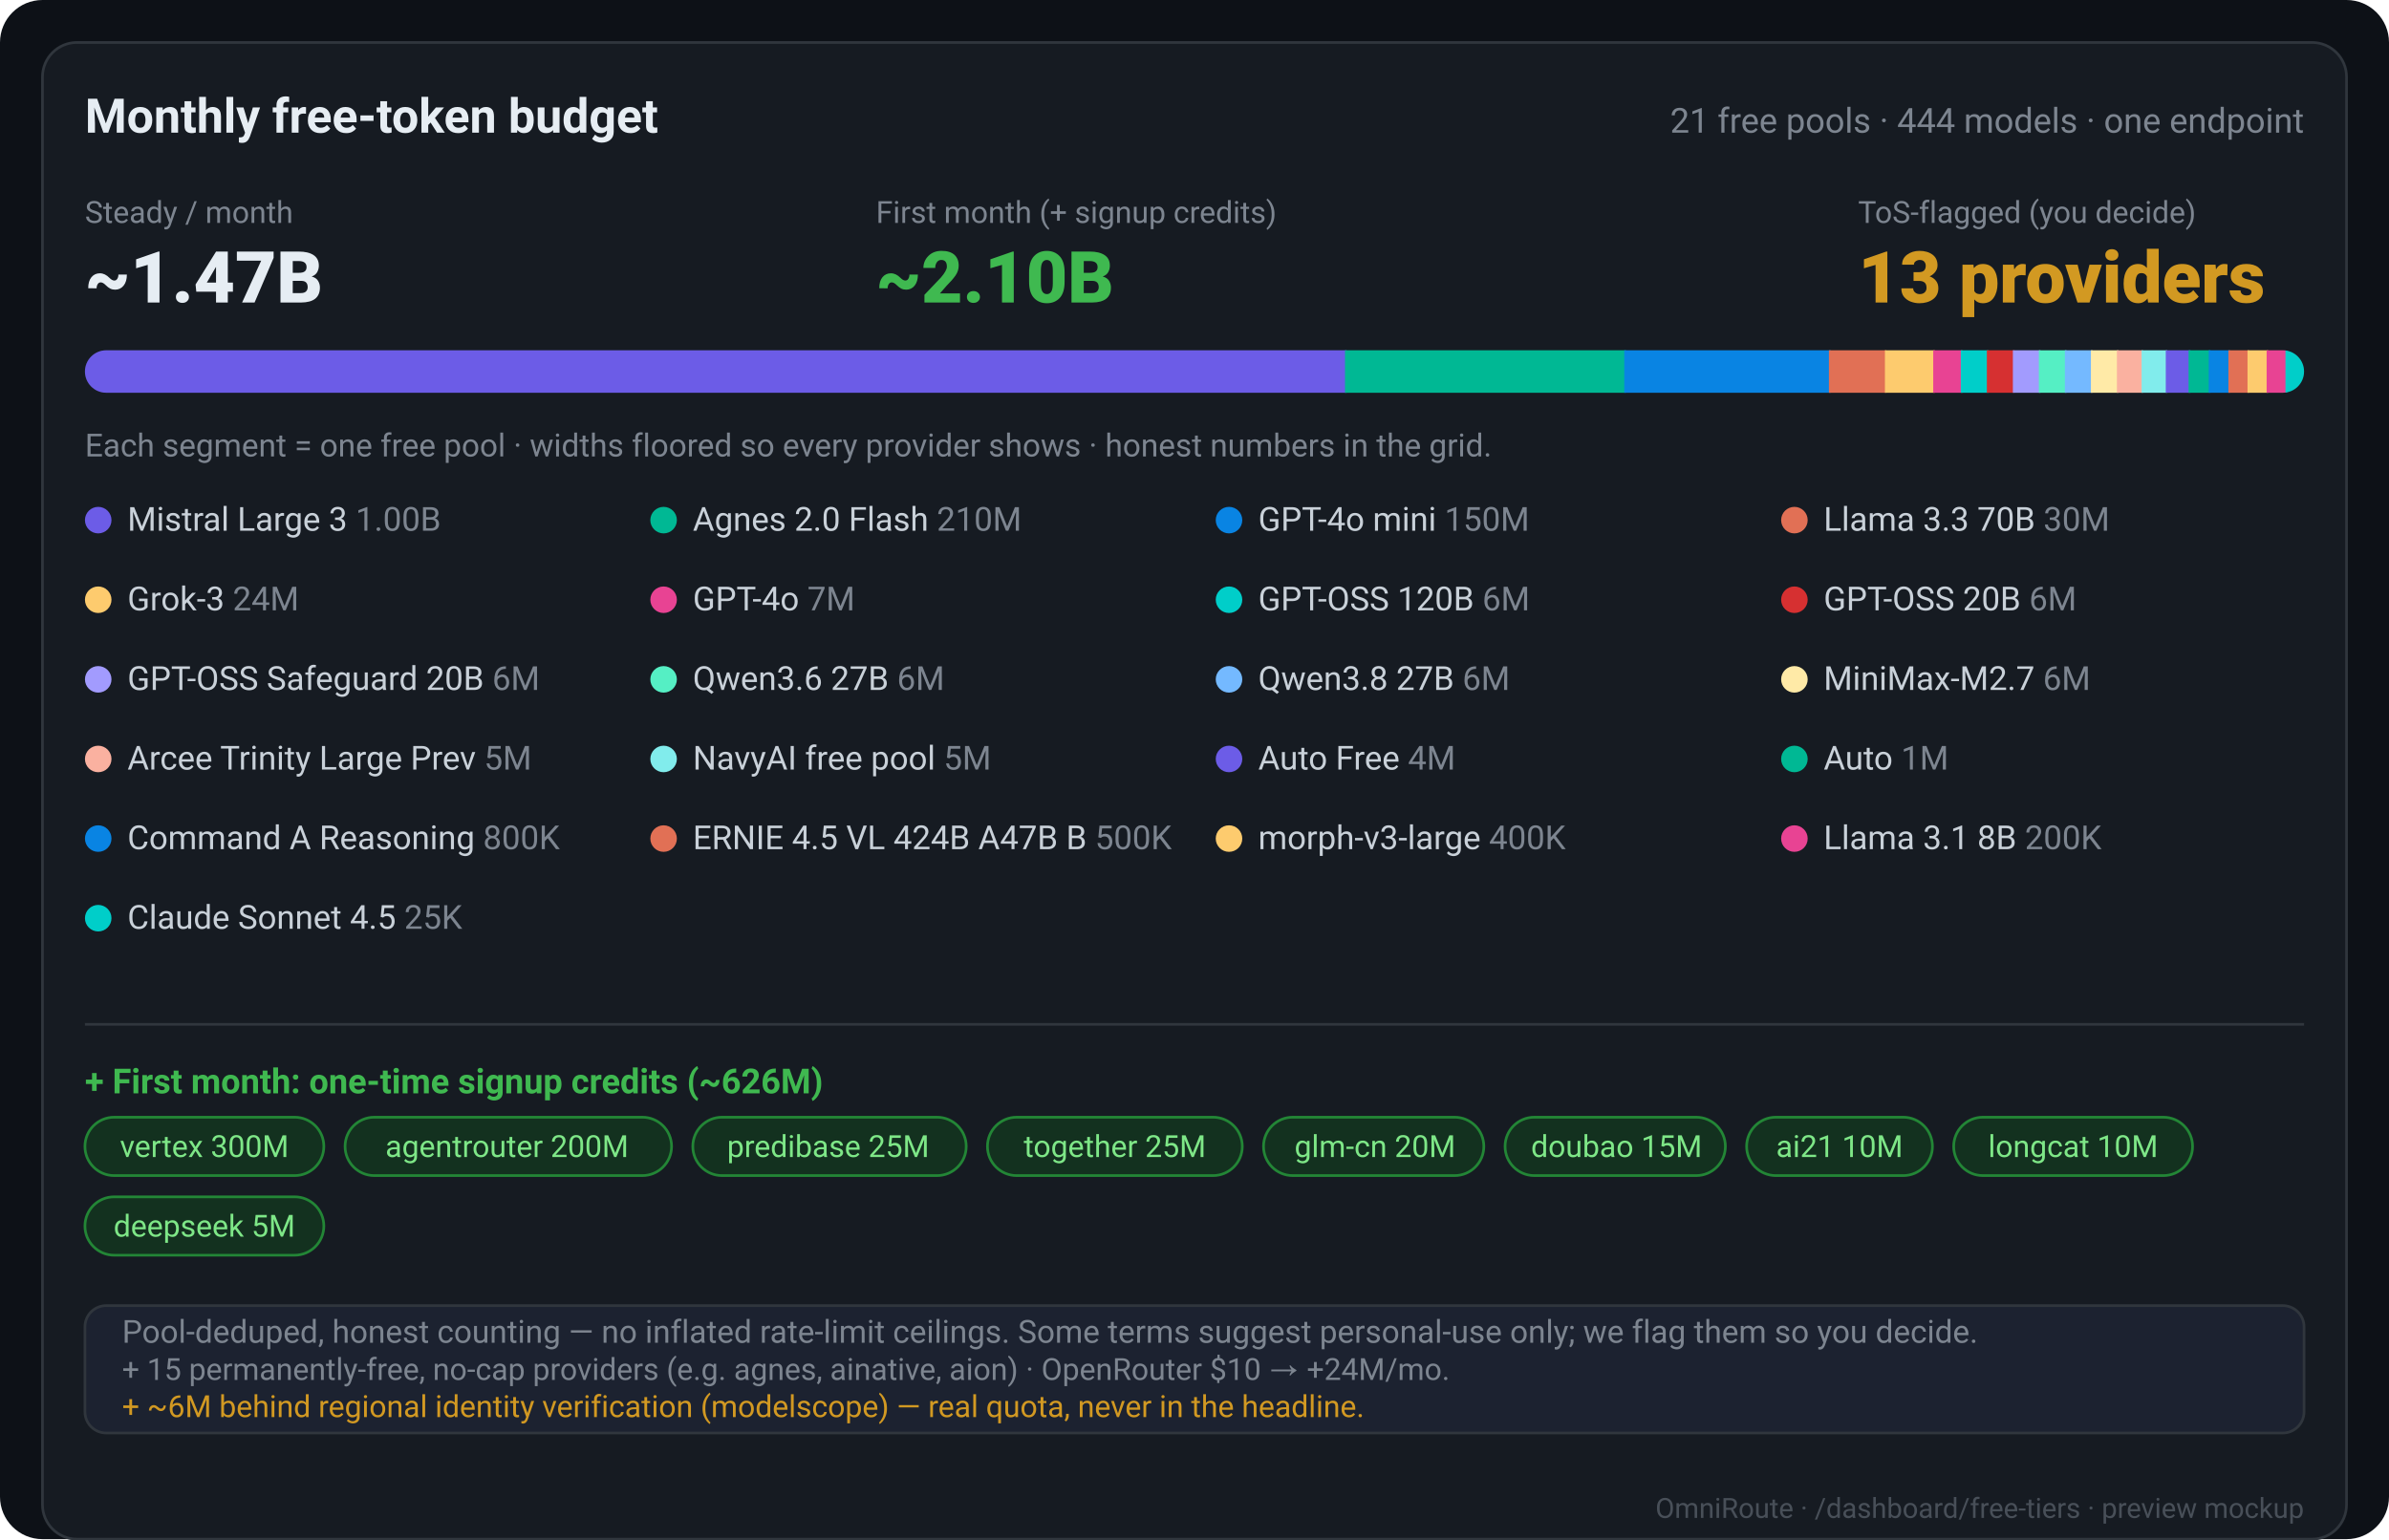
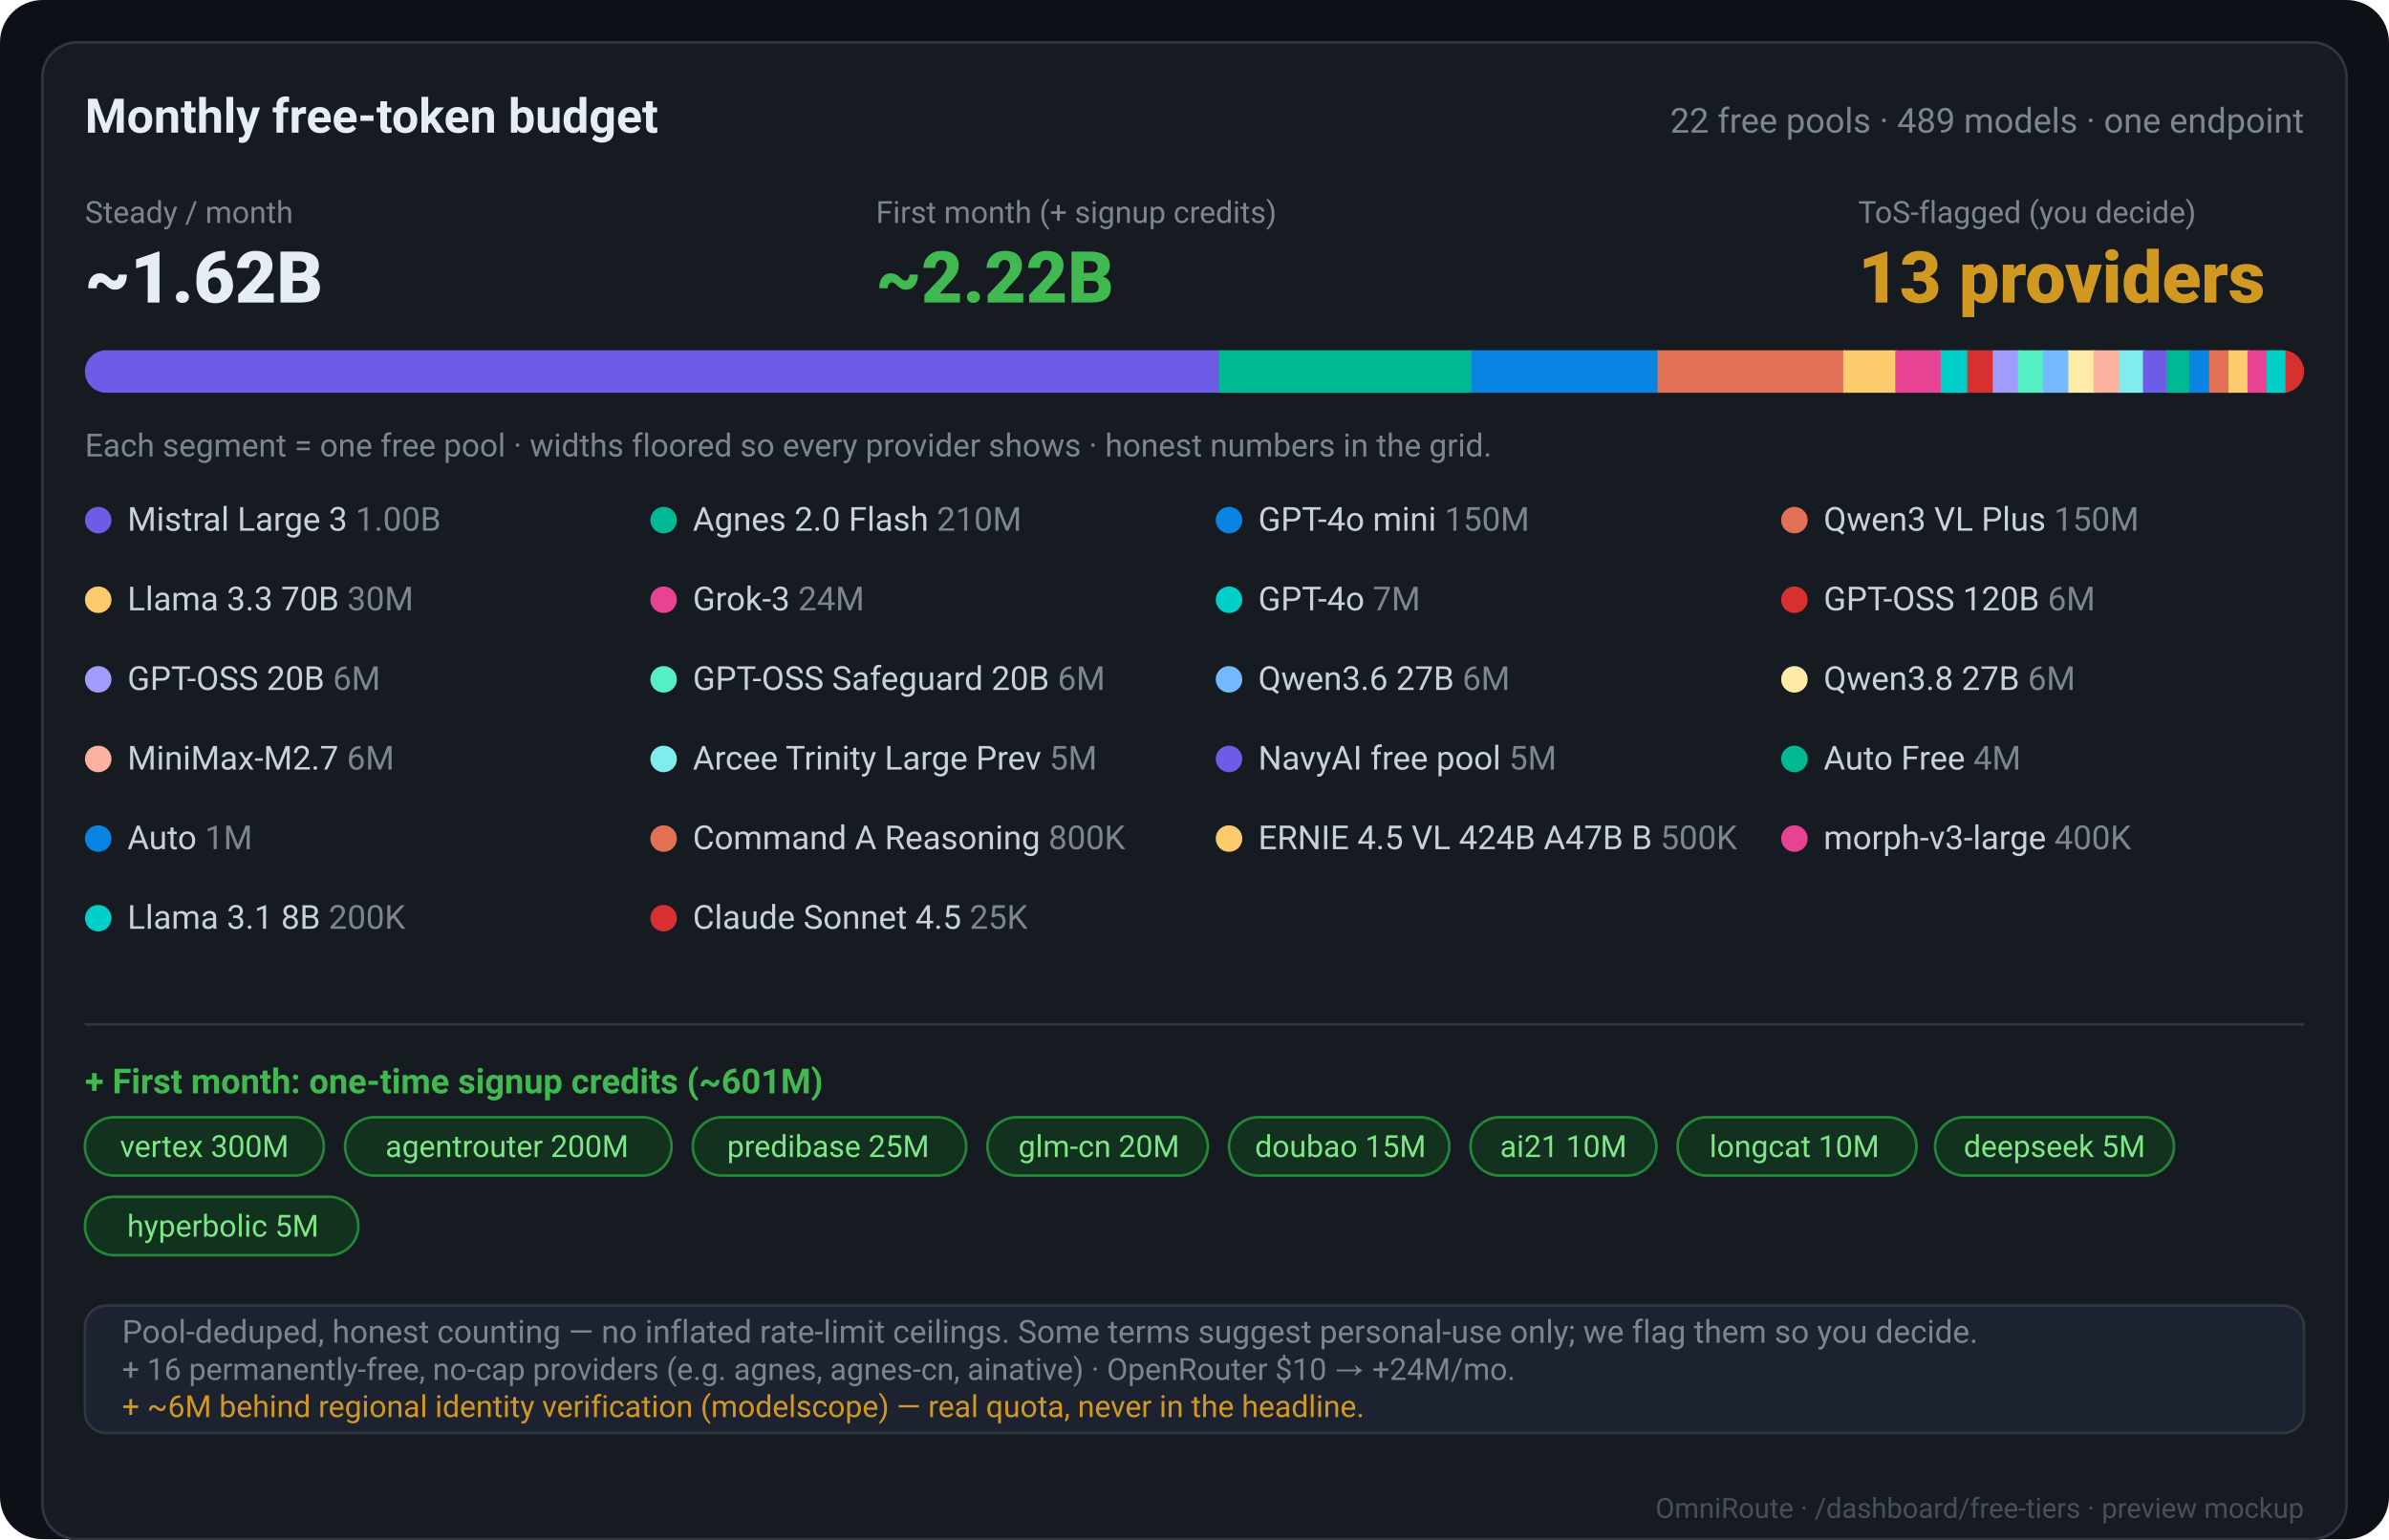
<svg xmlns="http://www.w3.org/2000/svg" width="900" height="580" viewBox="0 0 900 580" font-family="-apple-system,Segoe UI,Roboto,Helvetica,Arial,sans-serif">
  <rect width="900" height="580" rx="16" fill="#0d1117" />
  <rect x="16" y="16" width="868" height="564" rx="13" fill="#161b22" stroke="#30363d" />
  <text x="868" y="572" fill="#484f58" font-size="10.5" text-anchor="end">OmniRoute · /dashboard/free-tiers · preview mockup</text>
  <text x="32" y="50" fill="#e6edf3" font-size="18" font-weight="700">Monthly free-token budget</text>
-   <text x="868" y="50" fill="#7d8590" font-size="13" text-anchor="end">21 free pools · 444 models · one endpoint</text>
+   <text x="868" y="50" fill="#7d8590" font-size="13" text-anchor="end">22 free pools · 489 models · one endpoint</text>
  <text x="32" y="84" fill="#7d8590" font-size="11.5">Steady / month</text>
-   <text x="32" y="114" fill="#e6edf3" font-size="27" font-weight="800">~1.47B</text>
+   <text x="32" y="114" fill="#e6edf3" font-size="27" font-weight="800">~1.62B</text>
  <text x="330" y="84" fill="#7d8590" font-size="11.5">First month (+ signup credits)</text>
-   <text x="330" y="114" fill="#3fb950" font-size="27" font-weight="800">~2.10B</text>
+   <text x="330" y="114" fill="#3fb950" font-size="27" font-weight="800">~2.22B</text>
  <text x="700" y="84" fill="#7d8590" font-size="11.5">ToS-flagged (you decide)</text>
  <text x="700" y="114" fill="#d29922" font-size="27" font-weight="800">13 providers</text>
  <clipPath id="bar">
    <rect x="32" y="132" width="836" height="16" rx="8" />
  </clipPath>
  <g clip-path="url(#bar)">
    <rect x="32" y="132" width="836" height="16" fill="#21262d" />
-     <rect x="32.0" y="132" width="475.3" height="16" fill="#6c5ce7" />
-     <rect x="506.7" y="132" width="105.8" height="16" fill="#00b894" />
-     <rect x="611.9" y="132" width="77.8" height="16" fill="#0984e3" />
-     <rect x="689.0" y="132" width="21.6" height="16" fill="#e17055" />
-     <rect x="710.1" y="132" width="18.8" height="16" fill="#fdcb6e" />
-     <rect x="728.3" y="132" width="11.0" height="16" fill="#e84393" />
-     <rect x="738.7" y="132" width="10.4" height="16" fill="#00cec9" />
-     <rect x="748.5" y="132" width="10.4" height="16" fill="#d63031" />
-     <rect x="758.3" y="132" width="10.4" height="16" fill="#a29bfe" />
-     <rect x="768.1" y="132" width="10.4" height="16" fill="#55efc4" />
-     <rect x="777.9" y="132" width="10.4" height="16" fill="#74b9ff" />
-     <rect x="787.7" y="132" width="10.4" height="16" fill="#ffeaa7" />
-     <rect x="797.5" y="132" width="9.8" height="16" fill="#fab1a0" />
-     <rect x="806.8" y="132" width="9.7" height="16" fill="#81ecec" />
-     <rect x="815.9" y="132" width="9.3" height="16" fill="#6c5ce7" />
-     <rect x="824.5" y="132" width="8.2" height="16" fill="#00b894" />
-     <rect x="832.1" y="132" width="8.0" height="16" fill="#0984e3" />
-     <rect x="839.5" y="132" width="7.8" height="16" fill="#e17055" />
-     <rect x="846.7" y="132" width="7.8" height="16" fill="#fdcb6e" />
-     <rect x="853.9" y="132" width="7.7" height="16" fill="#e84393" />
-     <rect x="861.0" y="132" width="7.6" height="16" fill="#00cec9" />
+     <rect x="32.0" y="132" width="427.8" height="16" fill="#6c5ce7" />
+     <rect x="459.2" y="132" width="95.8" height="16" fill="#00b894" />
+     <rect x="554.4" y="132" width="70.6" height="16" fill="#0984e3" />
+     <rect x="624.4" y="132" width="70.6" height="16" fill="#e17055" />
+     <rect x="694.4" y="132" width="20.2" height="16" fill="#fdcb6e" />
+     <rect x="714.0" y="132" width="17.7" height="16" fill="#e84393" />
+     <rect x="731.1" y="132" width="10.6" height="16" fill="#00cec9" />
+     <rect x="741.1" y="132" width="10.1" height="16" fill="#d63031" />
+     <rect x="750.7" y="132" width="10.1" height="16" fill="#a29bfe" />
+     <rect x="760.2" y="132" width="10.1" height="16" fill="#55efc4" />
+     <rect x="769.7" y="132" width="10.1" height="16" fill="#74b9ff" />
+     <rect x="779.2" y="132" width="10.1" height="16" fill="#ffeaa7" />
+     <rect x="788.7" y="132" width="10.1" height="16" fill="#fab1a0" />
+     <rect x="798.3" y="132" width="9.6" height="16" fill="#81ecec" />
+     <rect x="807.3" y="132" width="9.5" height="16" fill="#6c5ce7" />
+     <rect x="816.2" y="132" width="9.1" height="16" fill="#00b894" />
+     <rect x="824.7" y="132" width="8.1" height="16" fill="#0984e3" />
+     <rect x="832.2" y="132" width="7.9" height="16" fill="#e17055" />
+     <rect x="839.5" y="132" width="7.8" height="16" fill="#fdcb6e" />
+     <rect x="846.7" y="132" width="7.8" height="16" fill="#e84393" />
+     <rect x="853.9" y="132" width="7.7" height="16" fill="#00cec9" />
+     <rect x="861.0" y="132" width="7.6" height="16" fill="#d63031" />
  </g>
  <text x="32" y="172" fill="#7d8590" font-size="12">Each segment = one free pool · widths floored so every provider shows · honest numbers in the grid.</text>
  <circle cx="37" cy="196" r="5" fill="#6c5ce7" />
  <text x="48" y="200" fill="#c9d1d9" font-size="12.5">Mistral Large 3 <tspan fill="#7d8590">1.00B</tspan>
  </text>
  <circle cx="250" cy="196" r="5" fill="#00b894" />
  <text x="261" y="200" fill="#c9d1d9" font-size="12.5">Agnes 2.0 Flash <tspan fill="#7d8590">210M</tspan>
  </text>
  <circle cx="463" cy="196" r="5" fill="#0984e3" />
  <text x="474" y="200" fill="#c9d1d9" font-size="12.5">GPT-4o mini <tspan fill="#7d8590">150M</tspan>
  </text>
  <circle cx="676" cy="196" r="5" fill="#e17055" />
-   <text x="687" y="200" fill="#c9d1d9" font-size="12.5">Llama 3.3 70B <tspan fill="#7d8590">30M</tspan>
+   <text x="687" y="200" fill="#c9d1d9" font-size="12.5">Qwen3 VL Plus <tspan fill="#7d8590">150M</tspan>
  </text>
  <circle cx="37" cy="226" r="5" fill="#fdcb6e" />
-   <text x="48" y="230" fill="#c9d1d9" font-size="12.5">Grok-3 <tspan fill="#7d8590">24M</tspan>
+   <text x="48" y="230" fill="#c9d1d9" font-size="12.5">Llama 3.3 70B <tspan fill="#7d8590">30M</tspan>
  </text>
  <circle cx="250" cy="226" r="5" fill="#e84393" />
-   <text x="261" y="230" fill="#c9d1d9" font-size="12.5">GPT-4o <tspan fill="#7d8590">7M</tspan>
+   <text x="261" y="230" fill="#c9d1d9" font-size="12.5">Grok-3 <tspan fill="#7d8590">24M</tspan>
  </text>
  <circle cx="463" cy="226" r="5" fill="#00cec9" />
-   <text x="474" y="230" fill="#c9d1d9" font-size="12.5">GPT-OSS 120B <tspan fill="#7d8590">6M</tspan>
+   <text x="474" y="230" fill="#c9d1d9" font-size="12.5">GPT-4o <tspan fill="#7d8590">7M</tspan>
  </text>
  <circle cx="676" cy="226" r="5" fill="#d63031" />
-   <text x="687" y="230" fill="#c9d1d9" font-size="12.5">GPT-OSS 20B <tspan fill="#7d8590">6M</tspan>
+   <text x="687" y="230" fill="#c9d1d9" font-size="12.5">GPT-OSS 120B <tspan fill="#7d8590">6M</tspan>
  </text>
  <circle cx="37" cy="256" r="5" fill="#a29bfe" />
-   <text x="48" y="260" fill="#c9d1d9" font-size="12.5">GPT-OSS Safeguard 20B <tspan fill="#7d8590">6M</tspan>
+   <text x="48" y="260" fill="#c9d1d9" font-size="12.5">GPT-OSS 20B <tspan fill="#7d8590">6M</tspan>
  </text>
  <circle cx="250" cy="256" r="5" fill="#55efc4" />
-   <text x="261" y="260" fill="#c9d1d9" font-size="12.5">Qwen3.6 27B <tspan fill="#7d8590">6M</tspan>
+   <text x="261" y="260" fill="#c9d1d9" font-size="12.5">GPT-OSS Safeguard 20B <tspan fill="#7d8590">6M</tspan>
  </text>
  <circle cx="463" cy="256" r="5" fill="#74b9ff" />
-   <text x="474" y="260" fill="#c9d1d9" font-size="12.5">Qwen3.8 27B <tspan fill="#7d8590">6M</tspan>
+   <text x="474" y="260" fill="#c9d1d9" font-size="12.5">Qwen3.6 27B <tspan fill="#7d8590">6M</tspan>
  </text>
  <circle cx="676" cy="256" r="5" fill="#ffeaa7" />
-   <text x="687" y="260" fill="#c9d1d9" font-size="12.5">MiniMax-M2.7 <tspan fill="#7d8590">6M</tspan>
+   <text x="687" y="260" fill="#c9d1d9" font-size="12.5">Qwen3.8 27B <tspan fill="#7d8590">6M</tspan>
  </text>
  <circle cx="37" cy="286" r="5" fill="#fab1a0" />
-   <text x="48" y="290" fill="#c9d1d9" font-size="12.5">Arcee Trinity Large Prev <tspan fill="#7d8590">5M</tspan>
+   <text x="48" y="290" fill="#c9d1d9" font-size="12.5">MiniMax-M2.7 <tspan fill="#7d8590">6M</tspan>
  </text>
  <circle cx="250" cy="286" r="5" fill="#81ecec" />
-   <text x="261" y="290" fill="#c9d1d9" font-size="12.5">NavyAI free pool <tspan fill="#7d8590">5M</tspan>
+   <text x="261" y="290" fill="#c9d1d9" font-size="12.5">Arcee Trinity Large Prev <tspan fill="#7d8590">5M</tspan>
  </text>
  <circle cx="463" cy="286" r="5" fill="#6c5ce7" />
-   <text x="474" y="290" fill="#c9d1d9" font-size="12.5">Auto Free <tspan fill="#7d8590">4M</tspan>
+   <text x="474" y="290" fill="#c9d1d9" font-size="12.5">NavyAI free pool <tspan fill="#7d8590">5M</tspan>
  </text>
  <circle cx="676" cy="286" r="5" fill="#00b894" />
-   <text x="687" y="290" fill="#c9d1d9" font-size="12.5">Auto <tspan fill="#7d8590">1M</tspan>
+   <text x="687" y="290" fill="#c9d1d9" font-size="12.5">Auto Free <tspan fill="#7d8590">4M</tspan>
  </text>
  <circle cx="37" cy="316" r="5" fill="#0984e3" />
-   <text x="48" y="320" fill="#c9d1d9" font-size="12.5">Command A Reasoning <tspan fill="#7d8590">800K</tspan>
+   <text x="48" y="320" fill="#c9d1d9" font-size="12.5">Auto <tspan fill="#7d8590">1M</tspan>
  </text>
  <circle cx="250" cy="316" r="5" fill="#e17055" />
-   <text x="261" y="320" fill="#c9d1d9" font-size="12.5">ERNIE 4.5 VL 424B A47B B <tspan fill="#7d8590">500K</tspan>
+   <text x="261" y="320" fill="#c9d1d9" font-size="12.5">Command A Reasoning <tspan fill="#7d8590">800K</tspan>
  </text>
  <circle cx="463" cy="316" r="5" fill="#fdcb6e" />
-   <text x="474" y="320" fill="#c9d1d9" font-size="12.5">morph-v3-large <tspan fill="#7d8590">400K</tspan>
+   <text x="474" y="320" fill="#c9d1d9" font-size="12.5">ERNIE 4.5 VL 424B A47B B <tspan fill="#7d8590">500K</tspan>
  </text>
  <circle cx="676" cy="316" r="5" fill="#e84393" />
-   <text x="687" y="320" fill="#c9d1d9" font-size="12.5">Llama 3.1 8B <tspan fill="#7d8590">200K</tspan>
+   <text x="687" y="320" fill="#c9d1d9" font-size="12.5">morph-v3-large <tspan fill="#7d8590">400K</tspan>
  </text>
  <circle cx="37" cy="346" r="5" fill="#00cec9" />
-   <text x="48" y="350" fill="#c9d1d9" font-size="12.5">Claude Sonnet 4.5 <tspan fill="#7d8590">25K</tspan>
+   <text x="48" y="350" fill="#c9d1d9" font-size="12.5">Llama 3.1 8B <tspan fill="#7d8590">200K</tspan>
+   </text>
+   <circle cx="250" cy="346" r="5" fill="#d63031" />
+   <text x="261" y="350" fill="#c9d1d9" font-size="12.5">Claude Sonnet 4.5 <tspan fill="#7d8590">25K</tspan>
  </text>
  <line x1="32" y1="386" x2="868" y2="386" stroke="#30363d" />
-   <text x="32" y="412" fill="#3fb950" font-size="13" font-weight="700">+ First month: one-time signup credits (~626M)</text>
+   <text x="32" y="412" fill="#3fb950" font-size="13" font-weight="700">+ First month: one-time signup credits (~601M)</text>
  <rect x="32" y="421" width="90" height="22" rx="11" fill="#13311f" stroke="#238636" />
  <text x="77" y="436" fill="#7ee787" font-size="11.5" text-anchor="middle">vertex 300M</text>
  <rect x="130" y="421" width="123" height="22" rx="11" fill="#13311f" stroke="#238636" />
  <text x="191" y="436" fill="#7ee787" font-size="11.5" text-anchor="middle">agentrouter 200M</text>
  <rect x="261" y="421" width="103" height="22" rx="11" fill="#13311f" stroke="#238636" />
  <text x="312" y="436" fill="#7ee787" font-size="11.5" text-anchor="middle">predibase 25M</text>
-   <rect x="372" y="421" width="96" height="22" rx="11" fill="#13311f" stroke="#238636" />
-   <text x="420" y="436" fill="#7ee787" font-size="11.5" text-anchor="middle">together 25M</text>
-   <rect x="476" y="421" width="83" height="22" rx="11" fill="#13311f" stroke="#238636" />
-   <text x="518" y="436" fill="#7ee787" font-size="11.5" text-anchor="middle">glm-cn 20M</text>
-   <rect x="567" y="421" width="83" height="22" rx="11" fill="#13311f" stroke="#238636" />
-   <text x="609" y="436" fill="#7ee787" font-size="11.5" text-anchor="middle">doubao 15M</text>
-   <rect x="658" y="421" width="70" height="22" rx="11" fill="#13311f" stroke="#238636" />
-   <text x="693" y="436" fill="#7ee787" font-size="11.5" text-anchor="middle">ai21 10M</text>
-   <rect x="736" y="421" width="90" height="22" rx="11" fill="#13311f" stroke="#238636" />
-   <text x="781" y="436" fill="#7ee787" font-size="11.5" text-anchor="middle">longcat 10M</text>
-   <rect x="32" y="451" width="90" height="22" rx="11" fill="#13311f" stroke="#238636" />
-   <text x="77" y="466" fill="#7ee787" font-size="11.5" text-anchor="middle">deepseek 5M</text>
+   <rect x="372" y="421" width="83" height="22" rx="11" fill="#13311f" stroke="#238636" />
+   <text x="414" y="436" fill="#7ee787" font-size="11.5" text-anchor="middle">glm-cn 20M</text>
+   <rect x="463" y="421" width="83" height="22" rx="11" fill="#13311f" stroke="#238636" />
+   <text x="505" y="436" fill="#7ee787" font-size="11.5" text-anchor="middle">doubao 15M</text>
+   <rect x="554" y="421" width="70" height="22" rx="11" fill="#13311f" stroke="#238636" />
+   <text x="589" y="436" fill="#7ee787" font-size="11.5" text-anchor="middle">ai21 10M</text>
+   <rect x="632" y="421" width="90" height="22" rx="11" fill="#13311f" stroke="#238636" />
+   <text x="676" y="436" fill="#7ee787" font-size="11.5" text-anchor="middle">longcat 10M</text>
+   <rect x="729" y="421" width="90" height="22" rx="11" fill="#13311f" stroke="#238636" />
+   <text x="774" y="436" fill="#7ee787" font-size="11.5" text-anchor="middle">deepseek 5M</text>
+   <rect x="32" y="451" width="103" height="22" rx="11" fill="#13311f" stroke="#238636" />
+   <text x="84" y="466" fill="#7ee787" font-size="11.5" text-anchor="middle">hyperbolic 5M</text>
  <rect x="32" y="492" width="836" height="48" rx="8" fill="#1c2230" stroke="#30363d" />
  <text x="46" y="506" fill="#7d8590" font-size="12">Pool-deduped, honest counting — no inflated rate-limit ceilings. Some terms suggest personal-use only; we flag them so you decide.</text>
-   <text x="46" y="520" fill="#7d8590" font-size="11.5">+ 15 permanently-free, no-cap providers (e.g. agnes, ainative, aion) · OpenRouter $10 → +24M/mo.</text>
+   <text x="46" y="520" fill="#7d8590" font-size="11.5">+ 16 permanently-free, no-cap providers (e.g. agnes, agnes-cn, ainative) · OpenRouter $10 → +24M/mo.</text>
  <text x="46" y="534" fill="#d29922" font-size="11.5">+ ~6M behind regional identity verification (modelscope) — real quota, never in the headline.</text>
</svg>
